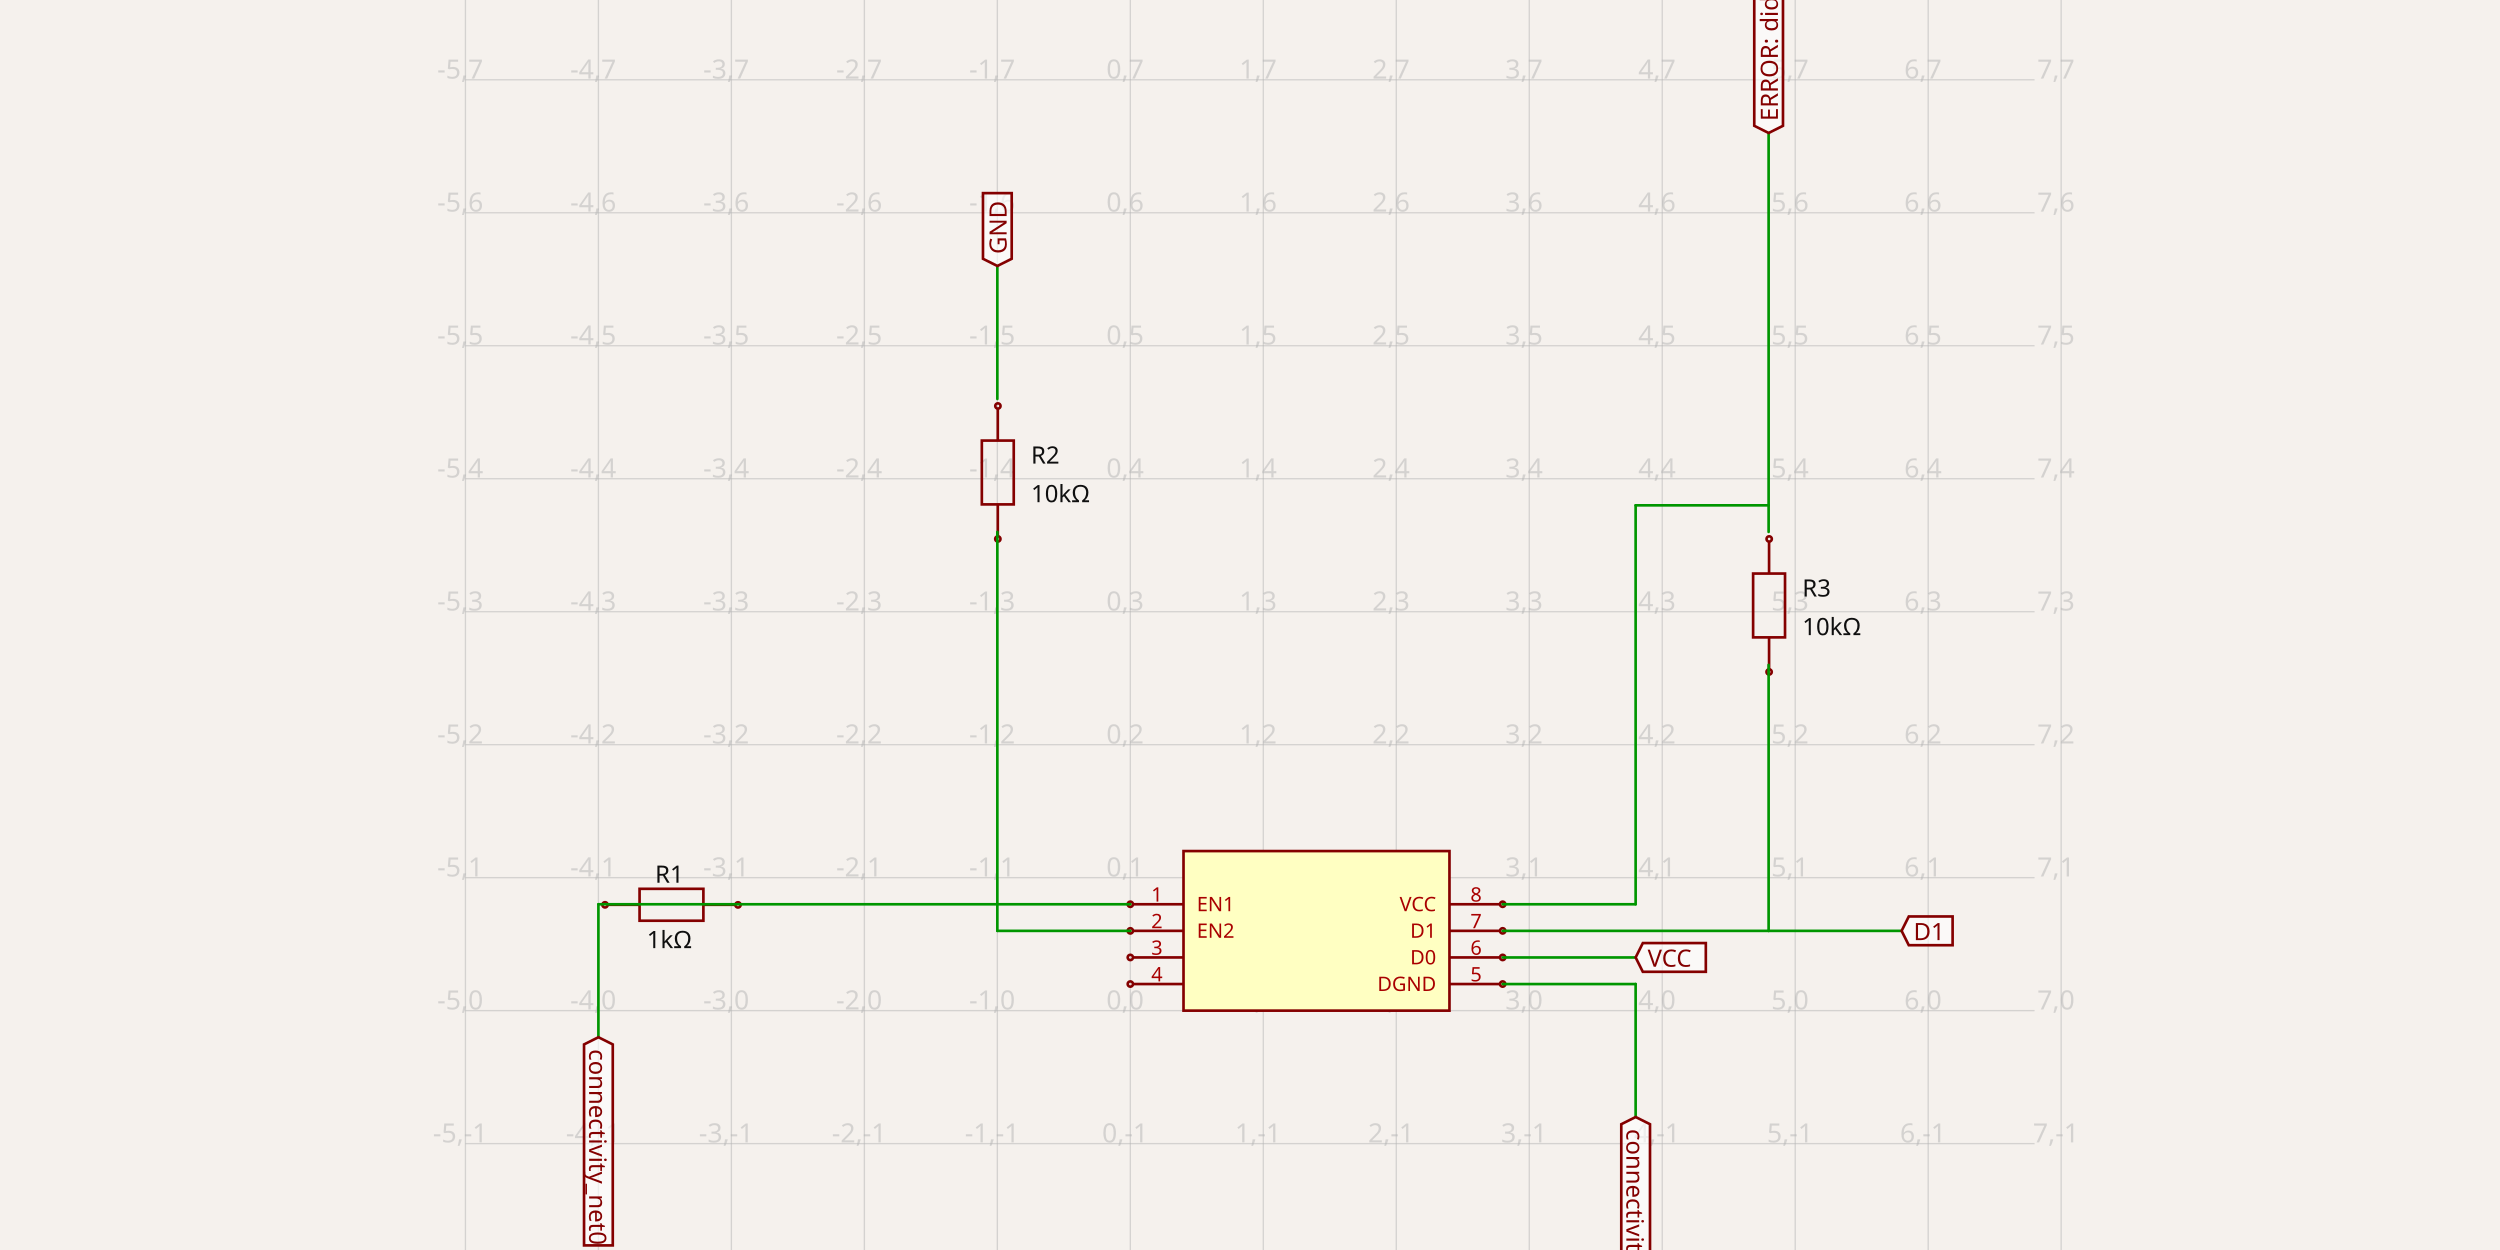
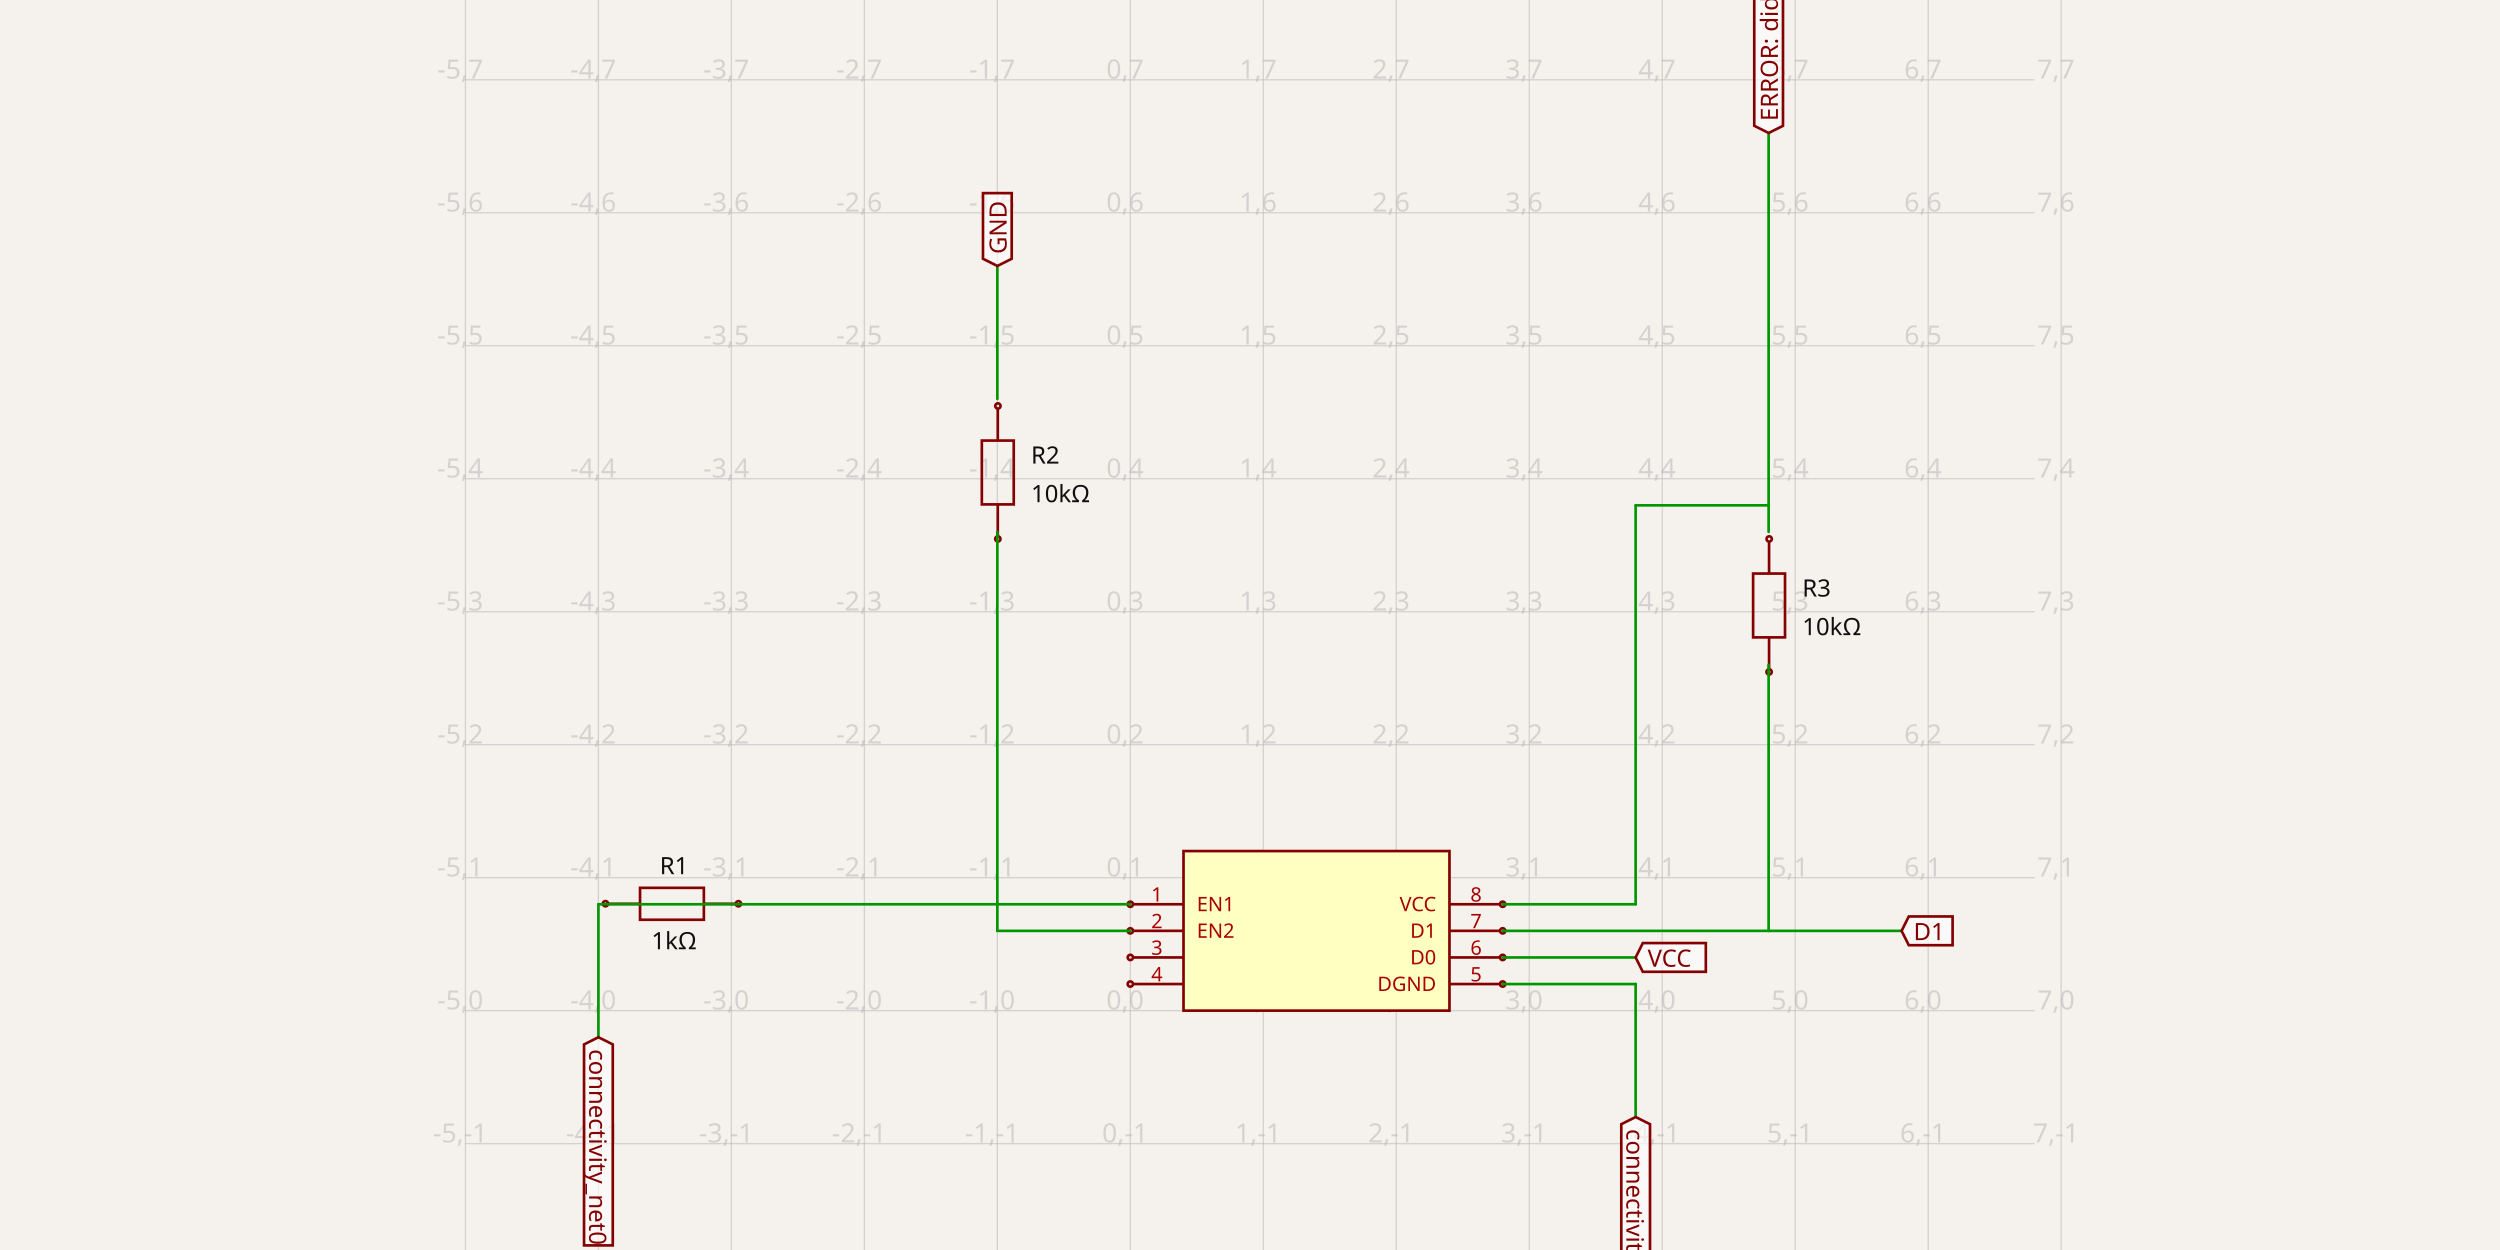
<svg xmlns="http://www.w3.org/2000/svg" width="1200" height="600" style="background-color: rgb(245, 241, 237)" data-real-to-screen-transform="matrix(63.829787234,0,0,-63.829787234,542.5531914894,485.1063829787)">
  <style>
              .boundary { fill: rgb(245, 241, 237); }
              .schematic-boundary { fill: none; stroke: #fff; }
              .component { fill: none; stroke: rgb(132, 0, 0); }
              .chip { fill: rgb(255, 255, 194); stroke: rgb(132, 0, 0); }
              .component-pin { fill: none; stroke: rgb(132, 0, 0); }
              .trace:hover {
                filter: invert(1);
              }
              .trace:hover .trace-crossing-outline {
                opacity: 0;
              }
              .text { font-family: sans-serif; fill: rgb(0, 150, 0); }
              .pin-number { fill: rgb(169, 0, 0); }
              .port-label { fill: rgb(0, 100, 100); }
              .component-name { fill: rgb(0, 100, 100); }
            </style>
  <rect class="boundary" x="0" y="0" width="1200" height="600" />
  <g class="grid">
    <line x1="223.404" y1="600" x2="223.404" y2="3.000195647473447e-10" stroke="rgb(181, 181, 181)" stroke-width="0.638" stroke-opacity="0.5" />
    <line x1="287.234" y1="600" x2="287.234" y2="3.000195647473447e-10" stroke="rgb(181, 181, 181)" stroke-width="0.638" stroke-opacity="0.5" />
    <line x1="351.064" y1="600" x2="351.064" y2="3.000195647473447e-10" stroke="rgb(181, 181, 181)" stroke-width="0.638" stroke-opacity="0.5" />
    <line x1="414.894" y1="600" x2="414.894" y2="3.000195647473447e-10" stroke="rgb(181, 181, 181)" stroke-width="0.638" stroke-opacity="0.5" />
    <line x1="478.723" y1="600" x2="478.723" y2="3.000195647473447e-10" stroke="rgb(181, 181, 181)" stroke-width="0.638" stroke-opacity="0.5" />
    <line x1="542.553" y1="600" x2="542.553" y2="3.000195647473447e-10" stroke="rgb(181, 181, 181)" stroke-width="0.638" stroke-opacity="0.5" />
    <line x1="606.383" y1="600" x2="606.383" y2="3.000195647473447e-10" stroke="rgb(181, 181, 181)" stroke-width="0.638" stroke-opacity="0.5" />
    <line x1="670.213" y1="600" x2="670.213" y2="3.000195647473447e-10" stroke="rgb(181, 181, 181)" stroke-width="0.638" stroke-opacity="0.5" />
    <line x1="734.043" y1="600" x2="734.043" y2="3.000195647473447e-10" stroke="rgb(181, 181, 181)" stroke-width="0.638" stroke-opacity="0.5" />
    <line x1="797.872" y1="600" x2="797.872" y2="3.000195647473447e-10" stroke="rgb(181, 181, 181)" stroke-width="0.638" stroke-opacity="0.5" />
    <line x1="861.702" y1="600" x2="861.702" y2="3.000195647473447e-10" stroke="rgb(181, 181, 181)" stroke-width="0.638" stroke-opacity="0.5" />
    <line x1="925.532" y1="600" x2="925.532" y2="3.000195647473447e-10" stroke="rgb(181, 181, 181)" stroke-width="0.638" stroke-opacity="0.5" />
    <line x1="989.362" y1="600" x2="989.362" y2="3.000195647473447e-10" stroke="rgb(181, 181, 181)" stroke-width="0.638" stroke-opacity="0.5" />
    <line x1="223.404" y1="612.766" x2="976.596" y2="612.766" stroke="rgb(181, 181, 181)" stroke-width="0.638" stroke-opacity="0.5" />
    <line x1="223.404" y1="548.936" x2="976.596" y2="548.936" stroke="rgb(181, 181, 181)" stroke-width="0.638" stroke-opacity="0.5" />
    <line x1="223.404" y1="485.106" x2="976.596" y2="485.106" stroke="rgb(181, 181, 181)" stroke-width="0.638" stroke-opacity="0.5" />
    <line x1="223.404" y1="421.277" x2="976.596" y2="421.277" stroke="rgb(181, 181, 181)" stroke-width="0.638" stroke-opacity="0.5" />
    <line x1="223.404" y1="357.447" x2="976.596" y2="357.447" stroke="rgb(181, 181, 181)" stroke-width="0.638" stroke-opacity="0.5" />
    <line x1="223.404" y1="293.617" x2="976.596" y2="293.617" stroke="rgb(181, 181, 181)" stroke-width="0.638" stroke-opacity="0.5" />
    <line x1="223.404" y1="229.787" x2="976.596" y2="229.787" stroke="rgb(181, 181, 181)" stroke-width="0.638" stroke-opacity="0.5" />
    <line x1="223.404" y1="165.957" x2="976.596" y2="165.957" stroke="rgb(181, 181, 181)" stroke-width="0.638" stroke-opacity="0.5" />
    <line x1="223.404" y1="102.128" x2="976.596" y2="102.128" stroke="rgb(181, 181, 181)" stroke-width="0.638" stroke-opacity="0.5" />
    <line x1="223.404" y1="38.298" x2="976.596" y2="38.298" stroke="rgb(181, 181, 181)" stroke-width="0.638" stroke-opacity="0.5" />
    <line x1="223.404" y1="-25.532" x2="976.596" y2="-25.532" stroke="rgb(181, 181, 181)" stroke-width="0.638" stroke-opacity="0.5" />
    <text x="220.904" y="607.766" fill="rgb(181, 181, 181)" font-size="12.766" fill-opacity="0.5" text-anchor="middle" dominant-baseline="middle" font-family="sans-serif">-5,-2</text>
    <text x="220.904" y="543.936" fill="rgb(181, 181, 181)" font-size="12.766" fill-opacity="0.5" text-anchor="middle" dominant-baseline="middle" font-family="sans-serif">-5,-1</text>
    <text x="220.904" y="480.106" fill="rgb(181, 181, 181)" font-size="12.766" fill-opacity="0.5" text-anchor="middle" dominant-baseline="middle" font-family="sans-serif">-5,0</text>
    <text x="220.904" y="416.277" fill="rgb(181, 181, 181)" font-size="12.766" fill-opacity="0.5" text-anchor="middle" dominant-baseline="middle" font-family="sans-serif">-5,1</text>
    <text x="220.904" y="352.447" fill="rgb(181, 181, 181)" font-size="12.766" fill-opacity="0.5" text-anchor="middle" dominant-baseline="middle" font-family="sans-serif">-5,2</text>
    <text x="220.904" y="288.617" fill="rgb(181, 181, 181)" font-size="12.766" fill-opacity="0.5" text-anchor="middle" dominant-baseline="middle" font-family="sans-serif">-5,3</text>
    <text x="220.904" y="224.787" fill="rgb(181, 181, 181)" font-size="12.766" fill-opacity="0.5" text-anchor="middle" dominant-baseline="middle" font-family="sans-serif">-5,4</text>
    <text x="220.904" y="160.957" fill="rgb(181, 181, 181)" font-size="12.766" fill-opacity="0.5" text-anchor="middle" dominant-baseline="middle" font-family="sans-serif">-5,5</text>
    <text x="220.904" y="97.128" fill="rgb(181, 181, 181)" font-size="12.766" fill-opacity="0.5" text-anchor="middle" dominant-baseline="middle" font-family="sans-serif">-5,6</text>
    <text x="220.904" y="33.298" fill="rgb(181, 181, 181)" font-size="12.766" fill-opacity="0.5" text-anchor="middle" dominant-baseline="middle" font-family="sans-serif">-5,7</text>
    <text x="220.904" y="-30.532" fill="rgb(181, 181, 181)" font-size="12.766" fill-opacity="0.5" text-anchor="middle" dominant-baseline="middle" font-family="sans-serif">-5,8</text>
    <text x="284.734" y="607.766" fill="rgb(181, 181, 181)" font-size="12.766" fill-opacity="0.5" text-anchor="middle" dominant-baseline="middle" font-family="sans-serif">-4,-2</text>
    <text x="284.734" y="543.936" fill="rgb(181, 181, 181)" font-size="12.766" fill-opacity="0.5" text-anchor="middle" dominant-baseline="middle" font-family="sans-serif">-4,-1</text>
    <text x="284.734" y="480.106" fill="rgb(181, 181, 181)" font-size="12.766" fill-opacity="0.5" text-anchor="middle" dominant-baseline="middle" font-family="sans-serif">-4,0</text>
    <text x="284.734" y="416.277" fill="rgb(181, 181, 181)" font-size="12.766" fill-opacity="0.5" text-anchor="middle" dominant-baseline="middle" font-family="sans-serif">-4,1</text>
    <text x="284.734" y="352.447" fill="rgb(181, 181, 181)" font-size="12.766" fill-opacity="0.5" text-anchor="middle" dominant-baseline="middle" font-family="sans-serif">-4,2</text>
    <text x="284.734" y="288.617" fill="rgb(181, 181, 181)" font-size="12.766" fill-opacity="0.5" text-anchor="middle" dominant-baseline="middle" font-family="sans-serif">-4,3</text>
    <text x="284.734" y="224.787" fill="rgb(181, 181, 181)" font-size="12.766" fill-opacity="0.5" text-anchor="middle" dominant-baseline="middle" font-family="sans-serif">-4,4</text>
    <text x="284.734" y="160.957" fill="rgb(181, 181, 181)" font-size="12.766" fill-opacity="0.5" text-anchor="middle" dominant-baseline="middle" font-family="sans-serif">-4,5</text>
    <text x="284.734" y="97.128" fill="rgb(181, 181, 181)" font-size="12.766" fill-opacity="0.5" text-anchor="middle" dominant-baseline="middle" font-family="sans-serif">-4,6</text>
    <text x="284.734" y="33.298" fill="rgb(181, 181, 181)" font-size="12.766" fill-opacity="0.5" text-anchor="middle" dominant-baseline="middle" font-family="sans-serif">-4,7</text>
    <text x="284.734" y="-30.532" fill="rgb(181, 181, 181)" font-size="12.766" fill-opacity="0.5" text-anchor="middle" dominant-baseline="middle" font-family="sans-serif">-4,8</text>
    <text x="348.564" y="607.766" fill="rgb(181, 181, 181)" font-size="12.766" fill-opacity="0.5" text-anchor="middle" dominant-baseline="middle" font-family="sans-serif">-3,-2</text>
    <text x="348.564" y="543.936" fill="rgb(181, 181, 181)" font-size="12.766" fill-opacity="0.5" text-anchor="middle" dominant-baseline="middle" font-family="sans-serif">-3,-1</text>
    <text x="348.564" y="480.106" fill="rgb(181, 181, 181)" font-size="12.766" fill-opacity="0.5" text-anchor="middle" dominant-baseline="middle" font-family="sans-serif">-3,0</text>
    <text x="348.564" y="416.277" fill="rgb(181, 181, 181)" font-size="12.766" fill-opacity="0.5" text-anchor="middle" dominant-baseline="middle" font-family="sans-serif">-3,1</text>
    <text x="348.564" y="352.447" fill="rgb(181, 181, 181)" font-size="12.766" fill-opacity="0.5" text-anchor="middle" dominant-baseline="middle" font-family="sans-serif">-3,2</text>
    <text x="348.564" y="288.617" fill="rgb(181, 181, 181)" font-size="12.766" fill-opacity="0.5" text-anchor="middle" dominant-baseline="middle" font-family="sans-serif">-3,3</text>
    <text x="348.564" y="224.787" fill="rgb(181, 181, 181)" font-size="12.766" fill-opacity="0.5" text-anchor="middle" dominant-baseline="middle" font-family="sans-serif">-3,4</text>
    <text x="348.564" y="160.957" fill="rgb(181, 181, 181)" font-size="12.766" fill-opacity="0.5" text-anchor="middle" dominant-baseline="middle" font-family="sans-serif">-3,5</text>
    <text x="348.564" y="97.128" fill="rgb(181, 181, 181)" font-size="12.766" fill-opacity="0.5" text-anchor="middle" dominant-baseline="middle" font-family="sans-serif">-3,6</text>
    <text x="348.564" y="33.298" fill="rgb(181, 181, 181)" font-size="12.766" fill-opacity="0.5" text-anchor="middle" dominant-baseline="middle" font-family="sans-serif">-3,7</text>
    <text x="348.564" y="-30.532" fill="rgb(181, 181, 181)" font-size="12.766" fill-opacity="0.5" text-anchor="middle" dominant-baseline="middle" font-family="sans-serif">-3,8</text>
    <text x="412.394" y="607.766" fill="rgb(181, 181, 181)" font-size="12.766" fill-opacity="0.5" text-anchor="middle" dominant-baseline="middle" font-family="sans-serif">-2,-2</text>
    <text x="412.394" y="543.936" fill="rgb(181, 181, 181)" font-size="12.766" fill-opacity="0.5" text-anchor="middle" dominant-baseline="middle" font-family="sans-serif">-2,-1</text>
    <text x="412.394" y="480.106" fill="rgb(181, 181, 181)" font-size="12.766" fill-opacity="0.5" text-anchor="middle" dominant-baseline="middle" font-family="sans-serif">-2,0</text>
    <text x="412.394" y="416.277" fill="rgb(181, 181, 181)" font-size="12.766" fill-opacity="0.5" text-anchor="middle" dominant-baseline="middle" font-family="sans-serif">-2,1</text>
    <text x="412.394" y="352.447" fill="rgb(181, 181, 181)" font-size="12.766" fill-opacity="0.5" text-anchor="middle" dominant-baseline="middle" font-family="sans-serif">-2,2</text>
    <text x="412.394" y="288.617" fill="rgb(181, 181, 181)" font-size="12.766" fill-opacity="0.5" text-anchor="middle" dominant-baseline="middle" font-family="sans-serif">-2,3</text>
    <text x="412.394" y="224.787" fill="rgb(181, 181, 181)" font-size="12.766" fill-opacity="0.5" text-anchor="middle" dominant-baseline="middle" font-family="sans-serif">-2,4</text>
    <text x="412.394" y="160.957" fill="rgb(181, 181, 181)" font-size="12.766" fill-opacity="0.5" text-anchor="middle" dominant-baseline="middle" font-family="sans-serif">-2,5</text>
    <text x="412.394" y="97.128" fill="rgb(181, 181, 181)" font-size="12.766" fill-opacity="0.5" text-anchor="middle" dominant-baseline="middle" font-family="sans-serif">-2,6</text>
    <text x="412.394" y="33.298" fill="rgb(181, 181, 181)" font-size="12.766" fill-opacity="0.5" text-anchor="middle" dominant-baseline="middle" font-family="sans-serif">-2,7</text>
    <text x="412.394" y="-30.532" fill="rgb(181, 181, 181)" font-size="12.766" fill-opacity="0.5" text-anchor="middle" dominant-baseline="middle" font-family="sans-serif">-2,8</text>
    <text x="476.223" y="607.766" fill="rgb(181, 181, 181)" font-size="12.766" fill-opacity="0.5" text-anchor="middle" dominant-baseline="middle" font-family="sans-serif">-1,-2</text>
    <text x="476.223" y="543.936" fill="rgb(181, 181, 181)" font-size="12.766" fill-opacity="0.5" text-anchor="middle" dominant-baseline="middle" font-family="sans-serif">-1,-1</text>
    <text x="476.223" y="480.106" fill="rgb(181, 181, 181)" font-size="12.766" fill-opacity="0.5" text-anchor="middle" dominant-baseline="middle" font-family="sans-serif">-1,0</text>
    <text x="476.223" y="416.277" fill="rgb(181, 181, 181)" font-size="12.766" fill-opacity="0.5" text-anchor="middle" dominant-baseline="middle" font-family="sans-serif">-1,1</text>
    <text x="476.223" y="352.447" fill="rgb(181, 181, 181)" font-size="12.766" fill-opacity="0.5" text-anchor="middle" dominant-baseline="middle" font-family="sans-serif">-1,2</text>
    <text x="476.223" y="288.617" fill="rgb(181, 181, 181)" font-size="12.766" fill-opacity="0.5" text-anchor="middle" dominant-baseline="middle" font-family="sans-serif">-1,3</text>
    <text x="476.223" y="224.787" fill="rgb(181, 181, 181)" font-size="12.766" fill-opacity="0.5" text-anchor="middle" dominant-baseline="middle" font-family="sans-serif">-1,4</text>
    <text x="476.223" y="160.957" fill="rgb(181, 181, 181)" font-size="12.766" fill-opacity="0.5" text-anchor="middle" dominant-baseline="middle" font-family="sans-serif">-1,5</text>
    <text x="476.223" y="97.128" fill="rgb(181, 181, 181)" font-size="12.766" fill-opacity="0.5" text-anchor="middle" dominant-baseline="middle" font-family="sans-serif">-1,6</text>
    <text x="476.223" y="33.298" fill="rgb(181, 181, 181)" font-size="12.766" fill-opacity="0.5" text-anchor="middle" dominant-baseline="middle" font-family="sans-serif">-1,7</text>
    <text x="476.223" y="-30.532" fill="rgb(181, 181, 181)" font-size="12.766" fill-opacity="0.5" text-anchor="middle" dominant-baseline="middle" font-family="sans-serif">-1,8</text>
    <text x="540.053" y="607.766" fill="rgb(181, 181, 181)" font-size="12.766" fill-opacity="0.5" text-anchor="middle" dominant-baseline="middle" font-family="sans-serif">0,-2</text>
    <text x="540.053" y="543.936" fill="rgb(181, 181, 181)" font-size="12.766" fill-opacity="0.5" text-anchor="middle" dominant-baseline="middle" font-family="sans-serif">0,-1</text>
    <text x="540.053" y="480.106" fill="rgb(181, 181, 181)" font-size="12.766" fill-opacity="0.5" text-anchor="middle" dominant-baseline="middle" font-family="sans-serif">0,0</text>
    <text x="540.053" y="416.277" fill="rgb(181, 181, 181)" font-size="12.766" fill-opacity="0.5" text-anchor="middle" dominant-baseline="middle" font-family="sans-serif">0,1</text>
    <text x="540.053" y="352.447" fill="rgb(181, 181, 181)" font-size="12.766" fill-opacity="0.5" text-anchor="middle" dominant-baseline="middle" font-family="sans-serif">0,2</text>
    <text x="540.053" y="288.617" fill="rgb(181, 181, 181)" font-size="12.766" fill-opacity="0.5" text-anchor="middle" dominant-baseline="middle" font-family="sans-serif">0,3</text>
    <text x="540.053" y="224.787" fill="rgb(181, 181, 181)" font-size="12.766" fill-opacity="0.5" text-anchor="middle" dominant-baseline="middle" font-family="sans-serif">0,4</text>
    <text x="540.053" y="160.957" fill="rgb(181, 181, 181)" font-size="12.766" fill-opacity="0.5" text-anchor="middle" dominant-baseline="middle" font-family="sans-serif">0,5</text>
    <text x="540.053" y="97.128" fill="rgb(181, 181, 181)" font-size="12.766" fill-opacity="0.5" text-anchor="middle" dominant-baseline="middle" font-family="sans-serif">0,6</text>
    <text x="540.053" y="33.298" fill="rgb(181, 181, 181)" font-size="12.766" fill-opacity="0.5" text-anchor="middle" dominant-baseline="middle" font-family="sans-serif">0,7</text>
    <text x="540.053" y="-30.532" fill="rgb(181, 181, 181)" font-size="12.766" fill-opacity="0.5" text-anchor="middle" dominant-baseline="middle" font-family="sans-serif">0,8</text>
    <text x="603.883" y="607.766" fill="rgb(181, 181, 181)" font-size="12.766" fill-opacity="0.5" text-anchor="middle" dominant-baseline="middle" font-family="sans-serif">1,-2</text>
    <text x="603.883" y="543.936" fill="rgb(181, 181, 181)" font-size="12.766" fill-opacity="0.5" text-anchor="middle" dominant-baseline="middle" font-family="sans-serif">1,-1</text>
    <text x="603.883" y="480.106" fill="rgb(181, 181, 181)" font-size="12.766" fill-opacity="0.5" text-anchor="middle" dominant-baseline="middle" font-family="sans-serif">1,0</text>
    <text x="603.883" y="416.277" fill="rgb(181, 181, 181)" font-size="12.766" fill-opacity="0.5" text-anchor="middle" dominant-baseline="middle" font-family="sans-serif">1,1</text>
    <text x="603.883" y="352.447" fill="rgb(181, 181, 181)" font-size="12.766" fill-opacity="0.5" text-anchor="middle" dominant-baseline="middle" font-family="sans-serif">1,2</text>
    <text x="603.883" y="288.617" fill="rgb(181, 181, 181)" font-size="12.766" fill-opacity="0.5" text-anchor="middle" dominant-baseline="middle" font-family="sans-serif">1,3</text>
    <text x="603.883" y="224.787" fill="rgb(181, 181, 181)" font-size="12.766" fill-opacity="0.5" text-anchor="middle" dominant-baseline="middle" font-family="sans-serif">1,4</text>
    <text x="603.883" y="160.957" fill="rgb(181, 181, 181)" font-size="12.766" fill-opacity="0.5" text-anchor="middle" dominant-baseline="middle" font-family="sans-serif">1,5</text>
    <text x="603.883" y="97.128" fill="rgb(181, 181, 181)" font-size="12.766" fill-opacity="0.5" text-anchor="middle" dominant-baseline="middle" font-family="sans-serif">1,6</text>
    <text x="603.883" y="33.298" fill="rgb(181, 181, 181)" font-size="12.766" fill-opacity="0.5" text-anchor="middle" dominant-baseline="middle" font-family="sans-serif">1,7</text>
    <text x="603.883" y="-30.532" fill="rgb(181, 181, 181)" font-size="12.766" fill-opacity="0.5" text-anchor="middle" dominant-baseline="middle" font-family="sans-serif">1,8</text>
    <text x="667.713" y="607.766" fill="rgb(181, 181, 181)" font-size="12.766" fill-opacity="0.5" text-anchor="middle" dominant-baseline="middle" font-family="sans-serif">2,-2</text>
    <text x="667.713" y="543.936" fill="rgb(181, 181, 181)" font-size="12.766" fill-opacity="0.5" text-anchor="middle" dominant-baseline="middle" font-family="sans-serif">2,-1</text>
    <text x="667.713" y="480.106" fill="rgb(181, 181, 181)" font-size="12.766" fill-opacity="0.5" text-anchor="middle" dominant-baseline="middle" font-family="sans-serif">2,0</text>
    <text x="667.713" y="416.277" fill="rgb(181, 181, 181)" font-size="12.766" fill-opacity="0.5" text-anchor="middle" dominant-baseline="middle" font-family="sans-serif">2,1</text>
    <text x="667.713" y="352.447" fill="rgb(181, 181, 181)" font-size="12.766" fill-opacity="0.5" text-anchor="middle" dominant-baseline="middle" font-family="sans-serif">2,2</text>
    <text x="667.713" y="288.617" fill="rgb(181, 181, 181)" font-size="12.766" fill-opacity="0.5" text-anchor="middle" dominant-baseline="middle" font-family="sans-serif">2,3</text>
    <text x="667.713" y="224.787" fill="rgb(181, 181, 181)" font-size="12.766" fill-opacity="0.5" text-anchor="middle" dominant-baseline="middle" font-family="sans-serif">2,4</text>
    <text x="667.713" y="160.957" fill="rgb(181, 181, 181)" font-size="12.766" fill-opacity="0.5" text-anchor="middle" dominant-baseline="middle" font-family="sans-serif">2,5</text>
    <text x="667.713" y="97.128" fill="rgb(181, 181, 181)" font-size="12.766" fill-opacity="0.5" text-anchor="middle" dominant-baseline="middle" font-family="sans-serif">2,6</text>
    <text x="667.713" y="33.298" fill="rgb(181, 181, 181)" font-size="12.766" fill-opacity="0.5" text-anchor="middle" dominant-baseline="middle" font-family="sans-serif">2,7</text>
    <text x="667.713" y="-30.532" fill="rgb(181, 181, 181)" font-size="12.766" fill-opacity="0.5" text-anchor="middle" dominant-baseline="middle" font-family="sans-serif">2,8</text>
    <text x="731.543" y="607.766" fill="rgb(181, 181, 181)" font-size="12.766" fill-opacity="0.5" text-anchor="middle" dominant-baseline="middle" font-family="sans-serif">3,-2</text>
    <text x="731.543" y="543.936" fill="rgb(181, 181, 181)" font-size="12.766" fill-opacity="0.5" text-anchor="middle" dominant-baseline="middle" font-family="sans-serif">3,-1</text>
    <text x="731.543" y="480.106" fill="rgb(181, 181, 181)" font-size="12.766" fill-opacity="0.5" text-anchor="middle" dominant-baseline="middle" font-family="sans-serif">3,0</text>
    <text x="731.543" y="416.277" fill="rgb(181, 181, 181)" font-size="12.766" fill-opacity="0.5" text-anchor="middle" dominant-baseline="middle" font-family="sans-serif">3,1</text>
    <text x="731.543" y="352.447" fill="rgb(181, 181, 181)" font-size="12.766" fill-opacity="0.5" text-anchor="middle" dominant-baseline="middle" font-family="sans-serif">3,2</text>
    <text x="731.543" y="288.617" fill="rgb(181, 181, 181)" font-size="12.766" fill-opacity="0.5" text-anchor="middle" dominant-baseline="middle" font-family="sans-serif">3,3</text>
    <text x="731.543" y="224.787" fill="rgb(181, 181, 181)" font-size="12.766" fill-opacity="0.5" text-anchor="middle" dominant-baseline="middle" font-family="sans-serif">3,4</text>
    <text x="731.543" y="160.957" fill="rgb(181, 181, 181)" font-size="12.766" fill-opacity="0.5" text-anchor="middle" dominant-baseline="middle" font-family="sans-serif">3,5</text>
    <text x="731.543" y="97.128" fill="rgb(181, 181, 181)" font-size="12.766" fill-opacity="0.5" text-anchor="middle" dominant-baseline="middle" font-family="sans-serif">3,6</text>
    <text x="731.543" y="33.298" fill="rgb(181, 181, 181)" font-size="12.766" fill-opacity="0.5" text-anchor="middle" dominant-baseline="middle" font-family="sans-serif">3,7</text>
    <text x="731.543" y="-30.532" fill="rgb(181, 181, 181)" font-size="12.766" fill-opacity="0.5" text-anchor="middle" dominant-baseline="middle" font-family="sans-serif">3,8</text>
    <text x="795.372" y="607.766" fill="rgb(181, 181, 181)" font-size="12.766" fill-opacity="0.5" text-anchor="middle" dominant-baseline="middle" font-family="sans-serif">4,-2</text>
    <text x="795.372" y="543.936" fill="rgb(181, 181, 181)" font-size="12.766" fill-opacity="0.5" text-anchor="middle" dominant-baseline="middle" font-family="sans-serif">4,-1</text>
    <text x="795.372" y="480.106" fill="rgb(181, 181, 181)" font-size="12.766" fill-opacity="0.5" text-anchor="middle" dominant-baseline="middle" font-family="sans-serif">4,0</text>
    <text x="795.372" y="416.277" fill="rgb(181, 181, 181)" font-size="12.766" fill-opacity="0.5" text-anchor="middle" dominant-baseline="middle" font-family="sans-serif">4,1</text>
    <text x="795.372" y="352.447" fill="rgb(181, 181, 181)" font-size="12.766" fill-opacity="0.5" text-anchor="middle" dominant-baseline="middle" font-family="sans-serif">4,2</text>
    <text x="795.372" y="288.617" fill="rgb(181, 181, 181)" font-size="12.766" fill-opacity="0.5" text-anchor="middle" dominant-baseline="middle" font-family="sans-serif">4,3</text>
    <text x="795.372" y="224.787" fill="rgb(181, 181, 181)" font-size="12.766" fill-opacity="0.5" text-anchor="middle" dominant-baseline="middle" font-family="sans-serif">4,4</text>
    <text x="795.372" y="160.957" fill="rgb(181, 181, 181)" font-size="12.766" fill-opacity="0.5" text-anchor="middle" dominant-baseline="middle" font-family="sans-serif">4,5</text>
    <text x="795.372" y="97.128" fill="rgb(181, 181, 181)" font-size="12.766" fill-opacity="0.5" text-anchor="middle" dominant-baseline="middle" font-family="sans-serif">4,6</text>
    <text x="795.372" y="33.298" fill="rgb(181, 181, 181)" font-size="12.766" fill-opacity="0.5" text-anchor="middle" dominant-baseline="middle" font-family="sans-serif">4,7</text>
    <text x="795.372" y="-30.532" fill="rgb(181, 181, 181)" font-size="12.766" fill-opacity="0.5" text-anchor="middle" dominant-baseline="middle" font-family="sans-serif">4,8</text>
    <text x="859.202" y="607.766" fill="rgb(181, 181, 181)" font-size="12.766" fill-opacity="0.5" text-anchor="middle" dominant-baseline="middle" font-family="sans-serif">5,-2</text>
    <text x="859.202" y="543.936" fill="rgb(181, 181, 181)" font-size="12.766" fill-opacity="0.5" text-anchor="middle" dominant-baseline="middle" font-family="sans-serif">5,-1</text>
    <text x="859.202" y="480.106" fill="rgb(181, 181, 181)" font-size="12.766" fill-opacity="0.5" text-anchor="middle" dominant-baseline="middle" font-family="sans-serif">5,0</text>
    <text x="859.202" y="416.277" fill="rgb(181, 181, 181)" font-size="12.766" fill-opacity="0.5" text-anchor="middle" dominant-baseline="middle" font-family="sans-serif">5,1</text>
    <text x="859.202" y="352.447" fill="rgb(181, 181, 181)" font-size="12.766" fill-opacity="0.5" text-anchor="middle" dominant-baseline="middle" font-family="sans-serif">5,2</text>
    <text x="859.202" y="288.617" fill="rgb(181, 181, 181)" font-size="12.766" fill-opacity="0.5" text-anchor="middle" dominant-baseline="middle" font-family="sans-serif">5,3</text>
    <text x="859.202" y="224.787" fill="rgb(181, 181, 181)" font-size="12.766" fill-opacity="0.5" text-anchor="middle" dominant-baseline="middle" font-family="sans-serif">5,4</text>
    <text x="859.202" y="160.957" fill="rgb(181, 181, 181)" font-size="12.766" fill-opacity="0.5" text-anchor="middle" dominant-baseline="middle" font-family="sans-serif">5,5</text>
    <text x="859.202" y="97.128" fill="rgb(181, 181, 181)" font-size="12.766" fill-opacity="0.5" text-anchor="middle" dominant-baseline="middle" font-family="sans-serif">5,6</text>
    <text x="859.202" y="33.298" fill="rgb(181, 181, 181)" font-size="12.766" fill-opacity="0.5" text-anchor="middle" dominant-baseline="middle" font-family="sans-serif">5,7</text>
    <text x="859.202" y="-30.532" fill="rgb(181, 181, 181)" font-size="12.766" fill-opacity="0.5" text-anchor="middle" dominant-baseline="middle" font-family="sans-serif">5,8</text>
    <text x="923.032" y="607.766" fill="rgb(181, 181, 181)" font-size="12.766" fill-opacity="0.5" text-anchor="middle" dominant-baseline="middle" font-family="sans-serif">6,-2</text>
    <text x="923.032" y="543.936" fill="rgb(181, 181, 181)" font-size="12.766" fill-opacity="0.5" text-anchor="middle" dominant-baseline="middle" font-family="sans-serif">6,-1</text>
    <text x="923.032" y="480.106" fill="rgb(181, 181, 181)" font-size="12.766" fill-opacity="0.5" text-anchor="middle" dominant-baseline="middle" font-family="sans-serif">6,0</text>
    <text x="923.032" y="416.277" fill="rgb(181, 181, 181)" font-size="12.766" fill-opacity="0.5" text-anchor="middle" dominant-baseline="middle" font-family="sans-serif">6,1</text>
    <text x="923.032" y="352.447" fill="rgb(181, 181, 181)" font-size="12.766" fill-opacity="0.5" text-anchor="middle" dominant-baseline="middle" font-family="sans-serif">6,2</text>
    <text x="923.032" y="288.617" fill="rgb(181, 181, 181)" font-size="12.766" fill-opacity="0.5" text-anchor="middle" dominant-baseline="middle" font-family="sans-serif">6,3</text>
    <text x="923.032" y="224.787" fill="rgb(181, 181, 181)" font-size="12.766" fill-opacity="0.5" text-anchor="middle" dominant-baseline="middle" font-family="sans-serif">6,4</text>
    <text x="923.032" y="160.957" fill="rgb(181, 181, 181)" font-size="12.766" fill-opacity="0.5" text-anchor="middle" dominant-baseline="middle" font-family="sans-serif">6,5</text>
    <text x="923.032" y="97.128" fill="rgb(181, 181, 181)" font-size="12.766" fill-opacity="0.5" text-anchor="middle" dominant-baseline="middle" font-family="sans-serif">6,6</text>
    <text x="923.032" y="33.298" fill="rgb(181, 181, 181)" font-size="12.766" fill-opacity="0.5" text-anchor="middle" dominant-baseline="middle" font-family="sans-serif">6,7</text>
    <text x="923.032" y="-30.532" fill="rgb(181, 181, 181)" font-size="12.766" fill-opacity="0.5" text-anchor="middle" dominant-baseline="middle" font-family="sans-serif">6,8</text>
    <text x="986.862" y="607.766" fill="rgb(181, 181, 181)" font-size="12.766" fill-opacity="0.5" text-anchor="middle" dominant-baseline="middle" font-family="sans-serif">7,-2</text>
    <text x="986.862" y="543.936" fill="rgb(181, 181, 181)" font-size="12.766" fill-opacity="0.5" text-anchor="middle" dominant-baseline="middle" font-family="sans-serif">7,-1</text>
    <text x="986.862" y="480.106" fill="rgb(181, 181, 181)" font-size="12.766" fill-opacity="0.5" text-anchor="middle" dominant-baseline="middle" font-family="sans-serif">7,0</text>
    <text x="986.862" y="416.277" fill="rgb(181, 181, 181)" font-size="12.766" fill-opacity="0.5" text-anchor="middle" dominant-baseline="middle" font-family="sans-serif">7,1</text>
    <text x="986.862" y="352.447" fill="rgb(181, 181, 181)" font-size="12.766" fill-opacity="0.5" text-anchor="middle" dominant-baseline="middle" font-family="sans-serif">7,2</text>
    <text x="986.862" y="288.617" fill="rgb(181, 181, 181)" font-size="12.766" fill-opacity="0.5" text-anchor="middle" dominant-baseline="middle" font-family="sans-serif">7,3</text>
    <text x="986.862" y="224.787" fill="rgb(181, 181, 181)" font-size="12.766" fill-opacity="0.5" text-anchor="middle" dominant-baseline="middle" font-family="sans-serif">7,4</text>
    <text x="986.862" y="160.957" fill="rgb(181, 181, 181)" font-size="12.766" fill-opacity="0.5" text-anchor="middle" dominant-baseline="middle" font-family="sans-serif">7,5</text>
    <text x="986.862" y="97.128" fill="rgb(181, 181, 181)" font-size="12.766" fill-opacity="0.5" text-anchor="middle" dominant-baseline="middle" font-family="sans-serif">7,6</text>
    <text x="986.862" y="33.298" fill="rgb(181, 181, 181)" font-size="12.766" fill-opacity="0.5" text-anchor="middle" dominant-baseline="middle" font-family="sans-serif">7,7</text>
    <text x="986.862" y="-30.532" fill="rgb(181, 181, 181)" font-size="12.766" fill-opacity="0.5" text-anchor="middle" dominant-baseline="middle" font-family="sans-serif">7,8</text>
  </g>
  <g data-circuit-json-type="schematic_component" data-schematic-component-id="schematic_component_0">
    <rect class="component chip" x="568.085" y="408.511" width="127.66" height="76.596" stroke-width="1.277px" fill="rgb(255, 255, 194)" stroke="rgb(132, 0, 0)" />
    <rect class="component-overlay" x="568.085" y="408.511" width="127.66" height="76.596" fill="transparent" />
    <line class="component-pin" x1="543.83" y1="434.043" x2="568.085" y2="434.043" stroke-width="1.277px" />
    <circle class="component-pin" cx="542.553" cy="434.043" r="1.277" stroke-width="1.277px" />
    <text class="pin-number" x="555.319" y="432.766" style="font-family: sans-serif;" fill="rgb(169, 0, 0)" text-anchor="middle" dominant-baseline="auto" font-size="9.574px" transform="">1</text>
    <text class="pin-number" x="574.468" y="434.043" style="font-family: sans-serif;" fill="rgb(169, 0, 0)" text-anchor="start" dominant-baseline="middle" font-size="9.574px" transform="">EN1</text>
    <line class="component-pin" x1="543.83" y1="446.809" x2="568.085" y2="446.809" stroke-width="1.277px" />
    <circle class="component-pin" cx="542.553" cy="446.809" r="1.277" stroke-width="1.277px" />
    <text class="pin-number" x="555.319" y="445.532" style="font-family: sans-serif;" fill="rgb(169, 0, 0)" text-anchor="middle" dominant-baseline="auto" font-size="9.574px" transform="">2</text>
    <text class="pin-number" x="574.468" y="446.809" style="font-family: sans-serif;" fill="rgb(169, 0, 0)" text-anchor="start" dominant-baseline="middle" font-size="9.574px" transform="">EN2</text>
    <line class="component-pin" x1="720" y1="472.34" x2="695.745" y2="472.34" stroke-width="1.277px" />
    <circle class="component-pin" cx="721.277" cy="472.34" r="1.277" stroke-width="1.277px" />
    <text class="pin-number" x="708.511" y="471.064" style="font-family: sans-serif;" fill="rgb(169, 0, 0)" text-anchor="middle" dominant-baseline="auto" font-size="9.574px" transform="">5</text>
    <text class="pin-number" x="689.362" y="472.34" style="font-family: sans-serif;" fill="rgb(169, 0, 0)" text-anchor="end" dominant-baseline="middle" font-size="9.574px" transform="">DGND</text>
    <line class="component-pin" x1="720" y1="459.574" x2="695.745" y2="459.574" stroke-width="1.277px" />
    <circle class="component-pin" cx="721.277" cy="459.574" r="1.277" stroke-width="1.277px" />
    <text class="pin-number" x="708.511" y="458.298" style="font-family: sans-serif;" fill="rgb(169, 0, 0)" text-anchor="middle" dominant-baseline="auto" font-size="9.574px" transform="">6</text>
    <text class="pin-number" x="689.362" y="459.574" style="font-family: sans-serif;" fill="rgb(169, 0, 0)" text-anchor="end" dominant-baseline="middle" font-size="9.574px" transform="">D0</text>
    <line class="component-pin" x1="720" y1="446.809" x2="695.745" y2="446.809" stroke-width="1.277px" />
    <circle class="component-pin" cx="721.277" cy="446.809" r="1.277" stroke-width="1.277px" />
    <text class="pin-number" x="708.511" y="445.532" style="font-family: sans-serif;" fill="rgb(169, 0, 0)" text-anchor="middle" dominant-baseline="auto" font-size="9.574px" transform="">7</text>
    <text class="pin-number" x="689.362" y="446.809" style="font-family: sans-serif;" fill="rgb(169, 0, 0)" text-anchor="end" dominant-baseline="middle" font-size="9.574px" transform="">D1</text>
    <line class="component-pin" x1="720" y1="434.043" x2="695.745" y2="434.043" stroke-width="1.277px" />
    <circle class="component-pin" cx="721.277" cy="434.043" r="1.277" stroke-width="1.277px" />
    <text class="pin-number" x="708.511" y="432.766" style="font-family: sans-serif;" fill="rgb(169, 0, 0)" text-anchor="middle" dominant-baseline="auto" font-size="9.574px" transform="">8</text>
    <text class="pin-number" x="689.362" y="434.043" style="font-family: sans-serif;" fill="rgb(169, 0, 0)" text-anchor="end" dominant-baseline="middle" font-size="9.574px" transform="">VCC</text>
    <line class="component-pin" x1="543.83" y1="459.574" x2="568.085" y2="459.574" stroke-width="1.277px" />
    <circle class="component-pin" cx="542.553" cy="459.574" r="1.277" stroke-width="1.277px" />
    <text class="pin-number" x="555.319" y="458.298" style="font-family: sans-serif;" fill="rgb(169, 0, 0)" text-anchor="middle" dominant-baseline="auto" font-size="9.574px" transform="">3</text>
    <line class="component-pin" x1="543.83" y1="472.34" x2="568.085" y2="472.34" stroke-width="1.277px" />
    <circle class="component-pin" cx="542.553" cy="472.34" r="1.277" stroke-width="1.277px" />
    <text class="pin-number" x="555.319" y="471.064" style="font-family: sans-serif;" fill="rgb(169, 0, 0)" text-anchor="middle" dominant-baseline="auto" font-size="9.574px" transform="">4</text>
  </g>
  <g data-circuit-json-type="schematic_component" data-schematic-component-id="schematic_component_1">
-     <rect class="component-overlay" x="291.674" y="426.635" width="61.268" height="15.317" fill="transparent" />
-     <path d="M 291.674 434.294 L 306.991 434.294" stroke="rgb(132, 0, 0)" fill="none" stroke-width="1.277px" />
-     <path d="M 337.625 434.294 L 352.942 434.294" stroke="rgb(132, 0, 0)" fill="none" stroke-width="1.277px" />
-     <path d="M 322.308 426.635 L 337.625 426.635 L 337.625 441.952 L 306.991 441.952 L 306.991 426.635 L 322.308 426.635" stroke="rgb(132, 0, 0)" fill="none" stroke-width="1.277px" />
-     <text x="321.306" y="423.707" fill="rgb(15, 15, 15)" font-family="sans-serif" text-anchor="middle" dominant-baseline="auto" font-size="11.489px">R1</text>
-     <text x="321.306" y="446.173" fill="rgb(15, 15, 15)" font-family="sans-serif" text-anchor="middle" dominant-baseline="hanging" font-size="11.489px">1kΩ</text>
-     <circle cx="290.404" cy="434.315" r="1.277px" stroke-width="1.277px" fill="none" stroke="rgb(132, 0, 0)" />
-     <circle cx="354.234" cy="434.346" r="1.277px" stroke-width="1.277px" fill="none" stroke="rgb(132, 0, 0)" />
+     <rect class="component-overlay" x="291.903" y="426.168" width="61.268" height="15.317" fill="transparent" />
+     <path d="M 353.171 433.826 L 337.854 433.826" stroke="rgb(132, 0, 0)" fill="none" stroke-width="1.277px" />
+     <path d="M 307.22 433.826 L 291.903 433.826" stroke="rgb(132, 0, 0)" fill="none" stroke-width="1.277px" />
+     <path d="M 322.537 441.485 L 307.22 441.485 L 307.22 426.168 L 337.854 426.168 L 337.854 441.485 L 322.537 441.485" stroke="rgb(132, 0, 0)" fill="none" stroke-width="1.277px" />
+     <text x="323.54" y="419.631" fill="rgb(15, 15, 15)" font-family="sans-serif" text-anchor="middle" dominant-baseline="auto" font-size="11.489px">R1</text>
+     <text x="323.54" y="446.729" fill="rgb(15, 15, 15)" font-family="sans-serif" text-anchor="middle" dominant-baseline="hanging" font-size="11.489px">1kΩ</text>
+     <circle cx="354.442" cy="433.805" r="1.277px" stroke-width="1.277px" fill="none" stroke="rgb(132, 0, 0)" />
+     <circle cx="290.612" cy="433.774" r="1.277px" stroke-width="1.277px" fill="none" stroke="rgb(132, 0, 0)" />
  </g>
  <g data-circuit-json-type="schematic_component" data-schematic-component-id="schematic_component_2">
    <rect class="component-overlay" x="471.281" y="196.159" width="15.317" height="61.268" fill="transparent" />
    <path d="M 478.94 257.427 L 478.94 242.11" stroke="rgb(132, 0, 0)" fill="none" stroke-width="1.277px" />
    <path d="M 478.94 211.476 L 478.94 196.159" stroke="rgb(132, 0, 0)" fill="none" stroke-width="1.277px" />
    <path d="M 471.281 226.793 L 471.281 211.476 L 486.598 211.476 L 486.598 242.11 L 471.281 242.11 L 471.281 226.793" stroke="rgb(132, 0, 0)" fill="none" stroke-width="1.277px" />
    <text x="494.896" y="218.533" fill="rgb(15, 15, 15)" font-family="sans-serif" text-anchor="start" dominant-baseline="middle" font-size="11.489px">R2</text>
    <text x="494.896" y="237.058" fill="rgb(15, 15, 15)" font-family="sans-serif" text-anchor="start" dominant-baseline="middle" font-size="11.489px">10kΩ</text>
    <circle cx="478.961" cy="258.697" r="1.277px" stroke-width="1.277px" fill="none" stroke="rgb(132, 0, 0)" />
    <circle cx="478.992" cy="194.867" r="1.277px" stroke-width="1.277px" fill="none" stroke="rgb(132, 0, 0)" />
  </g>
  <g data-circuit-json-type="schematic_component" data-schematic-component-id="schematic_component_3">
    <rect class="component-overlay" x="841.494" y="259.988" width="15.317" height="61.268" fill="transparent" />
    <path d="M 849.153 321.257 L 849.153 305.94" stroke="rgb(132, 0, 0)" fill="none" stroke-width="1.277px" />
    <path d="M 849.153 275.305 L 849.153 259.988" stroke="rgb(132, 0, 0)" fill="none" stroke-width="1.277px" />
    <path d="M 841.494 290.623 L 841.494 275.305 L 856.811 275.305 L 856.811 305.94 L 841.494 305.94 L 841.494 290.623" stroke="rgb(132, 0, 0)" fill="none" stroke-width="1.277px" />
    <text x="865.108" y="282.362" fill="rgb(15, 15, 15)" font-family="sans-serif" text-anchor="start" dominant-baseline="middle" font-size="11.489px">R3</text>
    <text x="865.108" y="300.888" fill="rgb(15, 15, 15)" font-family="sans-serif" text-anchor="start" dominant-baseline="middle" font-size="11.489px">10kΩ</text>
    <circle cx="849.173" cy="322.527" r="1.277px" stroke-width="1.277px" fill="none" stroke="rgb(132, 0, 0)" />
    <circle cx="849.205" cy="258.697" r="1.277px" stroke-width="1.277px" fill="none" stroke="rgb(132, 0, 0)" />
  </g>
  <g class="trace" data-circuit-json-type="schematic_trace" data-schematic-trace-id="asd">
    <path d="M 542.553 434.043 L 351.064 434.043" class="trace-invisible-hover-outline" stroke="rgb(0, 150, 0)" fill="none" stroke-width="10.213px" stroke-linecap="round" opacity="0" stroke-linejoin="round" />
    <path d="M 542.553 434.043 L 351.064 434.043" stroke="rgb(0, 150, 0)" fill="none" stroke-width="1.277px" stroke-linecap="round" stroke-linejoin="round" />
  </g>
  <g class="trace" data-circuit-json-type="schematic_trace" data-schematic-trace-id="asd">
    <path d="M 351.064 434.043 L 287.234 434.043" class="trace-invisible-hover-outline" stroke="rgb(0, 150, 0)" fill="none" stroke-width="10.213px" stroke-linecap="round" opacity="0" stroke-linejoin="round" />
    <path d="M 351.064 434.043 L 287.234 434.043" stroke="rgb(0, 150, 0)" fill="none" stroke-width="1.277px" stroke-linecap="round" stroke-linejoin="round" />
  </g>
  <g class="trace" data-circuit-json-type="schematic_trace" data-schematic-trace-id="asd">
    <path d="M 287.234 434.043 L 287.234 497.872" class="trace-invisible-hover-outline" stroke="rgb(0, 150, 0)" fill="none" stroke-width="10.213px" stroke-linecap="round" opacity="0" stroke-linejoin="round" />
    <path d="M 287.234 434.043 L 287.234 497.872" stroke="rgb(0, 150, 0)" fill="none" stroke-width="1.277px" stroke-linecap="round" stroke-linejoin="round" />
  </g>
  <g class="trace" data-circuit-json-type="schematic_trace" data-schematic-trace-id="asd">
    <path d="M 542.553 446.809 L 478.723 446.809" class="trace-invisible-hover-outline" stroke="rgb(0, 150, 0)" fill="none" stroke-width="10.213px" stroke-linecap="round" opacity="0" stroke-linejoin="round" />
    <path d="M 542.553 446.809 L 478.723 446.809" stroke="rgb(0, 150, 0)" fill="none" stroke-width="1.277px" stroke-linecap="round" stroke-linejoin="round" />
  </g>
  <g class="trace" data-circuit-json-type="schematic_trace" data-schematic-trace-id="asd">
    <path d="M 478.723 446.809 L 478.723 255.319" class="trace-invisible-hover-outline" stroke="rgb(0, 150, 0)" fill="none" stroke-width="10.213px" stroke-linecap="round" opacity="0" stroke-linejoin="round" />
    <path d="M 478.723 446.809 L 478.723 255.319" stroke="rgb(0, 150, 0)" fill="none" stroke-width="1.277px" stroke-linecap="round" stroke-linejoin="round" />
  </g>
  <g class="trace" data-circuit-json-type="schematic_trace" data-schematic-trace-id="asd">
    <path d="M 478.723 191.489 L 478.723 127.66" class="trace-invisible-hover-outline" stroke="rgb(0, 150, 0)" fill="none" stroke-width="10.213px" stroke-linecap="round" opacity="0" stroke-linejoin="round" />
    <path d="M 478.723 191.489 L 478.723 127.66" stroke="rgb(0, 150, 0)" fill="none" stroke-width="1.277px" stroke-linecap="round" stroke-linejoin="round" />
  </g>
  <g class="trace" data-circuit-json-type="schematic_trace" data-schematic-trace-id="asd">
    <path d="M 721.277 434.043 L 785.106 434.043" class="trace-invisible-hover-outline" stroke="rgb(0, 150, 0)" fill="none" stroke-width="10.213px" stroke-linecap="round" opacity="0" stroke-linejoin="round" />
    <path d="M 721.277 434.043 L 785.106 434.043" stroke="rgb(0, 150, 0)" fill="none" stroke-width="1.277px" stroke-linecap="round" stroke-linejoin="round" />
  </g>
  <g class="trace" data-circuit-json-type="schematic_trace" data-schematic-trace-id="asd">
    <path d="M 785.106 434.043 L 785.106 242.553" class="trace-invisible-hover-outline" stroke="rgb(0, 150, 0)" fill="none" stroke-width="10.213px" stroke-linecap="round" opacity="0" stroke-linejoin="round" />
    <path d="M 785.106 434.043 L 785.106 242.553" stroke="rgb(0, 150, 0)" fill="none" stroke-width="1.277px" stroke-linecap="round" stroke-linejoin="round" />
  </g>
  <g class="trace" data-circuit-json-type="schematic_trace" data-schematic-trace-id="asd">
    <path d="M 785.106 242.553 L 848.936 242.553" class="trace-invisible-hover-outline" stroke="rgb(0, 150, 0)" fill="none" stroke-width="10.213px" stroke-linecap="round" opacity="0" stroke-linejoin="round" />
    <path d="M 785.106 242.553 L 848.936 242.553" stroke="rgb(0, 150, 0)" fill="none" stroke-width="1.277px" stroke-linecap="round" stroke-linejoin="round" />
  </g>
  <g class="trace" data-circuit-json-type="schematic_trace" data-schematic-trace-id="asd">
    <path d="M 721.277 446.809 L 848.936 446.809" class="trace-invisible-hover-outline" stroke="rgb(0, 150, 0)" fill="none" stroke-width="10.213px" stroke-linecap="round" opacity="0" stroke-linejoin="round" />
    <path d="M 721.277 446.809 L 848.936 446.809" stroke="rgb(0, 150, 0)" fill="none" stroke-width="1.277px" stroke-linecap="round" stroke-linejoin="round" />
  </g>
  <g class="trace" data-circuit-json-type="schematic_trace" data-schematic-trace-id="asd">
    <path d="M 848.936 446.809 L 848.936 319.149" class="trace-invisible-hover-outline" stroke="rgb(0, 150, 0)" fill="none" stroke-width="10.213px" stroke-linecap="round" opacity="0" stroke-linejoin="round" />
    <path d="M 848.936 446.809 L 848.936 319.149" stroke="rgb(0, 150, 0)" fill="none" stroke-width="1.277px" stroke-linecap="round" stroke-linejoin="round" />
  </g>
  <g class="trace" data-circuit-json-type="schematic_trace" data-schematic-trace-id="asd">
    <path d="M 848.936 255.319 L 848.936 63.83" class="trace-invisible-hover-outline" stroke="rgb(0, 150, 0)" fill="none" stroke-width="10.213px" stroke-linecap="round" opacity="0" stroke-linejoin="round" />
    <path d="M 848.936 255.319 L 848.936 63.83" stroke="rgb(0, 150, 0)" fill="none" stroke-width="1.277px" stroke-linecap="round" stroke-linejoin="round" />
  </g>
  <g class="trace" data-circuit-json-type="schematic_trace" data-schematic-trace-id="asd">
    <path d="M 848.936 446.809 L 912.766 446.809" class="trace-invisible-hover-outline" stroke="rgb(0, 150, 0)" fill="none" stroke-width="10.213px" stroke-linecap="round" opacity="0" stroke-linejoin="round" />
    <path d="M 848.936 446.809 L 912.766 446.809" stroke="rgb(0, 150, 0)" fill="none" stroke-width="1.277px" stroke-linecap="round" stroke-linejoin="round" />
  </g>
  <g class="trace" data-circuit-json-type="schematic_trace" data-schematic-trace-id="asd">
    <path d="M 721.277 459.574 L 785.106 459.574" class="trace-invisible-hover-outline" stroke="rgb(0, 150, 0)" fill="none" stroke-width="10.213px" stroke-linecap="round" opacity="0" stroke-linejoin="round" />
    <path d="M 721.277 459.574 L 785.106 459.574" stroke="rgb(0, 150, 0)" fill="none" stroke-width="1.277px" stroke-linecap="round" stroke-linejoin="round" />
  </g>
  <g class="trace" data-circuit-json-type="schematic_trace" data-schematic-trace-id="asd">
    <path d="M 721.277 472.34 L 785.106 472.34" class="trace-invisible-hover-outline" stroke="rgb(0, 150, 0)" fill="none" stroke-width="10.213px" stroke-linecap="round" opacity="0" stroke-linejoin="round" />
    <path d="M 721.277 472.34 L 785.106 472.34" stroke="rgb(0, 150, 0)" fill="none" stroke-width="1.277px" stroke-linecap="round" stroke-linejoin="round" />
  </g>
  <g class="trace" data-circuit-json-type="schematic_trace" data-schematic-trace-id="asd">
    <path d="M 785.106 472.34 L 785.106 536.17" class="trace-invisible-hover-outline" stroke="rgb(0, 150, 0)" fill="none" stroke-width="10.213px" stroke-linecap="round" opacity="0" stroke-linejoin="round" />
    <path d="M 785.106 472.34 L 785.106 536.17" stroke="rgb(0, 150, 0)" fill="none" stroke-width="1.277px" stroke-linecap="round" stroke-linejoin="round" />
  </g>
  <path class="net-label" d="     M 287.234,497.872     L 294.128,501.319     L 294.128,597.804     L 280.34,597.804     L 280.34,501.319     Z   " fill="rgba(255, 255, 255, 0.6)" stroke="rgb(132, 0, 0)" stroke-width="1.277px" />
  <text class="net-label-text" x="287.234" y="503.617" fill="rgb(132, 0, 0)" text-anchor="start" dominant-baseline="central" font-family="sans-serif" font-variant-numeric="tabular-nums" font-size="11.489px" transform="rotate(90 287.234 503.617)">connectivity_net0</text>
  <path class="net-label" d="     M 478.723,127.66     L 471.83,124.213     L 471.83,92.698     L 485.617,92.698     L 485.617,124.213     Z   " fill="rgba(255, 255, 255, 0.6)" stroke="rgb(132, 0, 0)" stroke-width="1.277px" />
  <text class="net-label-text" x="478.723" y="121.915" fill="rgb(132, 0, 0)" text-anchor="start" dominant-baseline="central" font-family="sans-serif" font-variant-numeric="tabular-nums" font-size="11.489px" transform="rotate(-90 478.7234 121.9149)">GND</text>
  <path class="net-label" d="     M 848.936,63.83     L 842.043,60.383     L 842.043,-162.86     L 855.83,-162.86     L 855.83,60.383     Z   " fill="rgba(255, 255, 255, 0.6)" stroke="rgb(132, 0, 0)" stroke-width="1.277px" />
  <text class="net-label-text" x="848.936" y="58.085" fill="rgb(132, 0, 0)" text-anchor="start" dominant-baseline="central" font-family="sans-serif" font-variant-numeric="tabular-nums" font-size="11.489px" transform="rotate(-90 848.9362 58.08511)">ERROR: did not find netId using net index</text>
  <path class="net-label" d="     M 912.766,446.809     L 916.213,439.915     L 937.251,439.915     L 937.251,453.702     L 916.213,453.702     Z   " fill="rgba(255, 255, 255, 0.6)" stroke="rgb(132, 0, 0)" stroke-width="1.277px" />
  <text class="net-label-text" x="918.511" y="446.809" fill="rgb(132, 0, 0)" text-anchor="start" dominant-baseline="central" font-family="sans-serif" font-variant-numeric="tabular-nums" font-size="11.489px" transform="">D1</text>
  <path class="net-label" d="     M 785.106,459.574     L 788.553,452.681     L 818.791,452.681     L 818.791,466.468     L 788.553,466.468     Z   " fill="rgba(255, 255, 255, 0.6)" stroke="rgb(132, 0, 0)" stroke-width="1.277px" />
  <text class="net-label-text" x="790.851" y="459.574" fill="rgb(132, 0, 0)" text-anchor="start" dominant-baseline="central" font-family="sans-serif" font-variant-numeric="tabular-nums" font-size="11.489px" transform="">VCC</text>
  <path class="net-label" d="     M 785.106,536.17     L 792,539.617     L 792,642.323     L 778.213,642.323     L 778.213,539.617     Z   " fill="rgba(255, 255, 255, 0.6)" stroke="rgb(132, 0, 0)" stroke-width="1.277px" />
  <text class="net-label-text" x="785.106" y="541.915" fill="rgb(132, 0, 0)" text-anchor="start" dominant-baseline="central" font-family="sans-serif" font-variant-numeric="tabular-nums" font-size="11.489px" transform="rotate(90 785.1064 541.9149)">connectivity_net19</text>
</svg>
